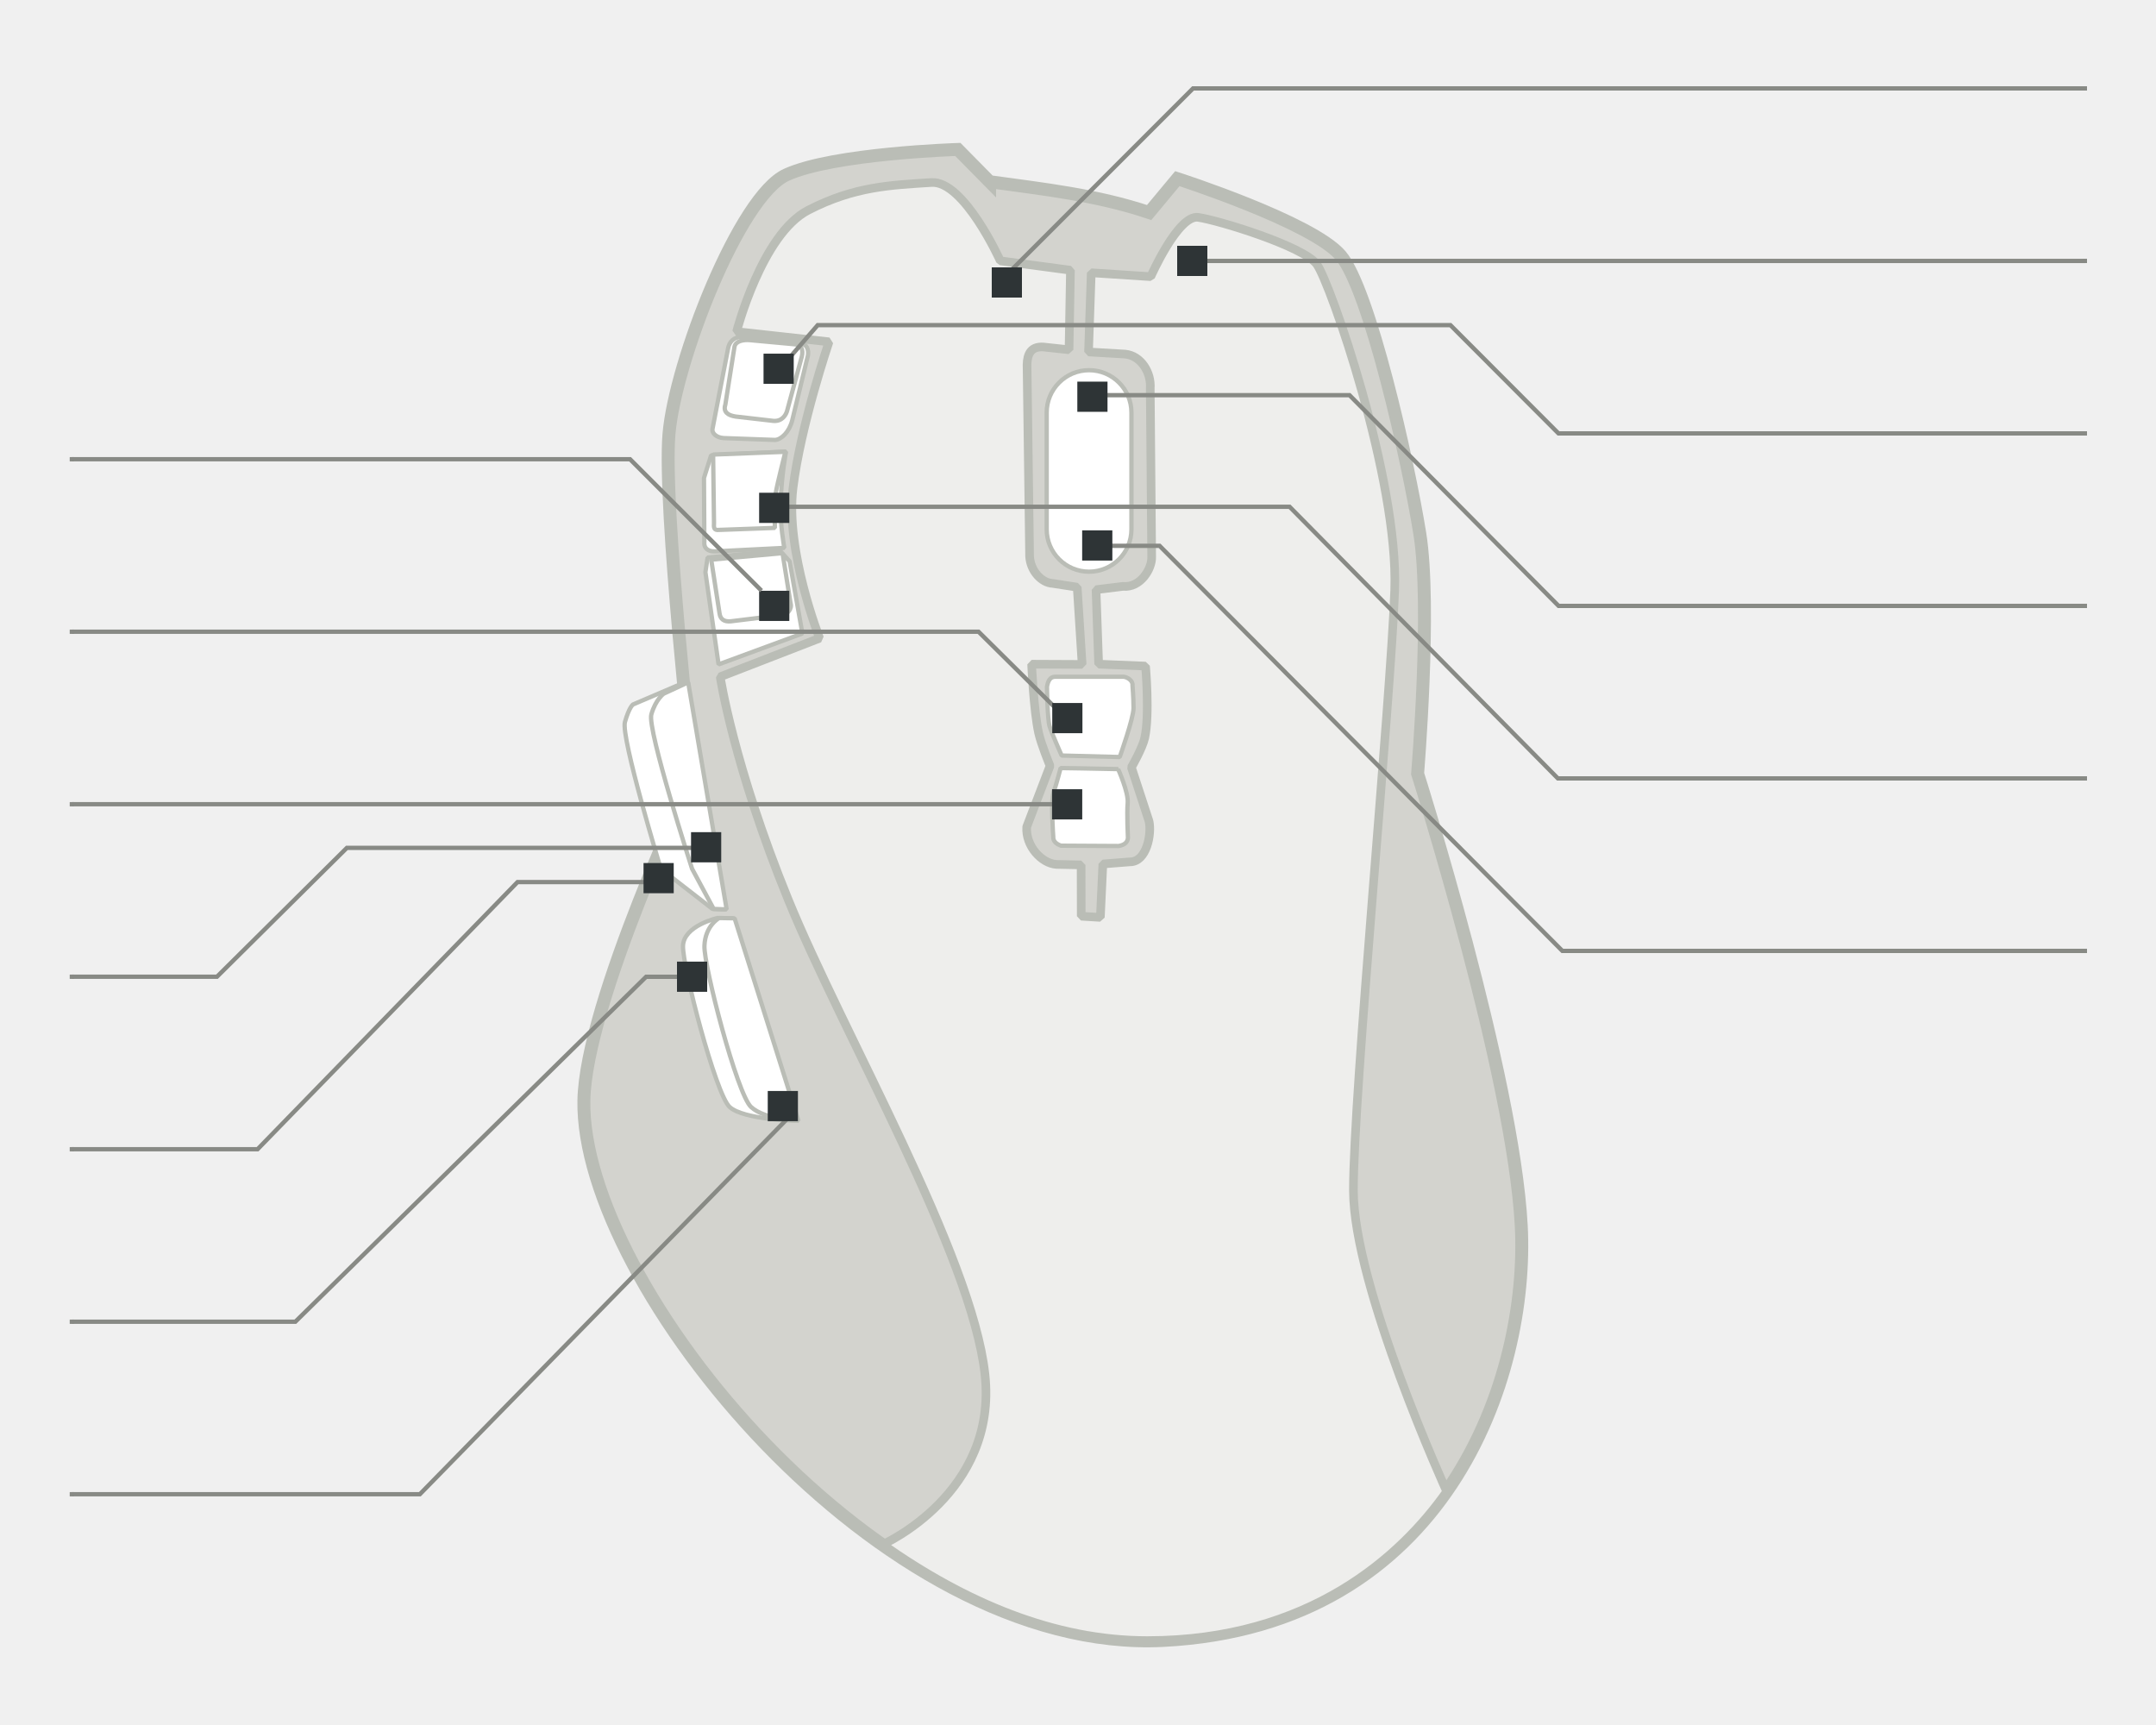
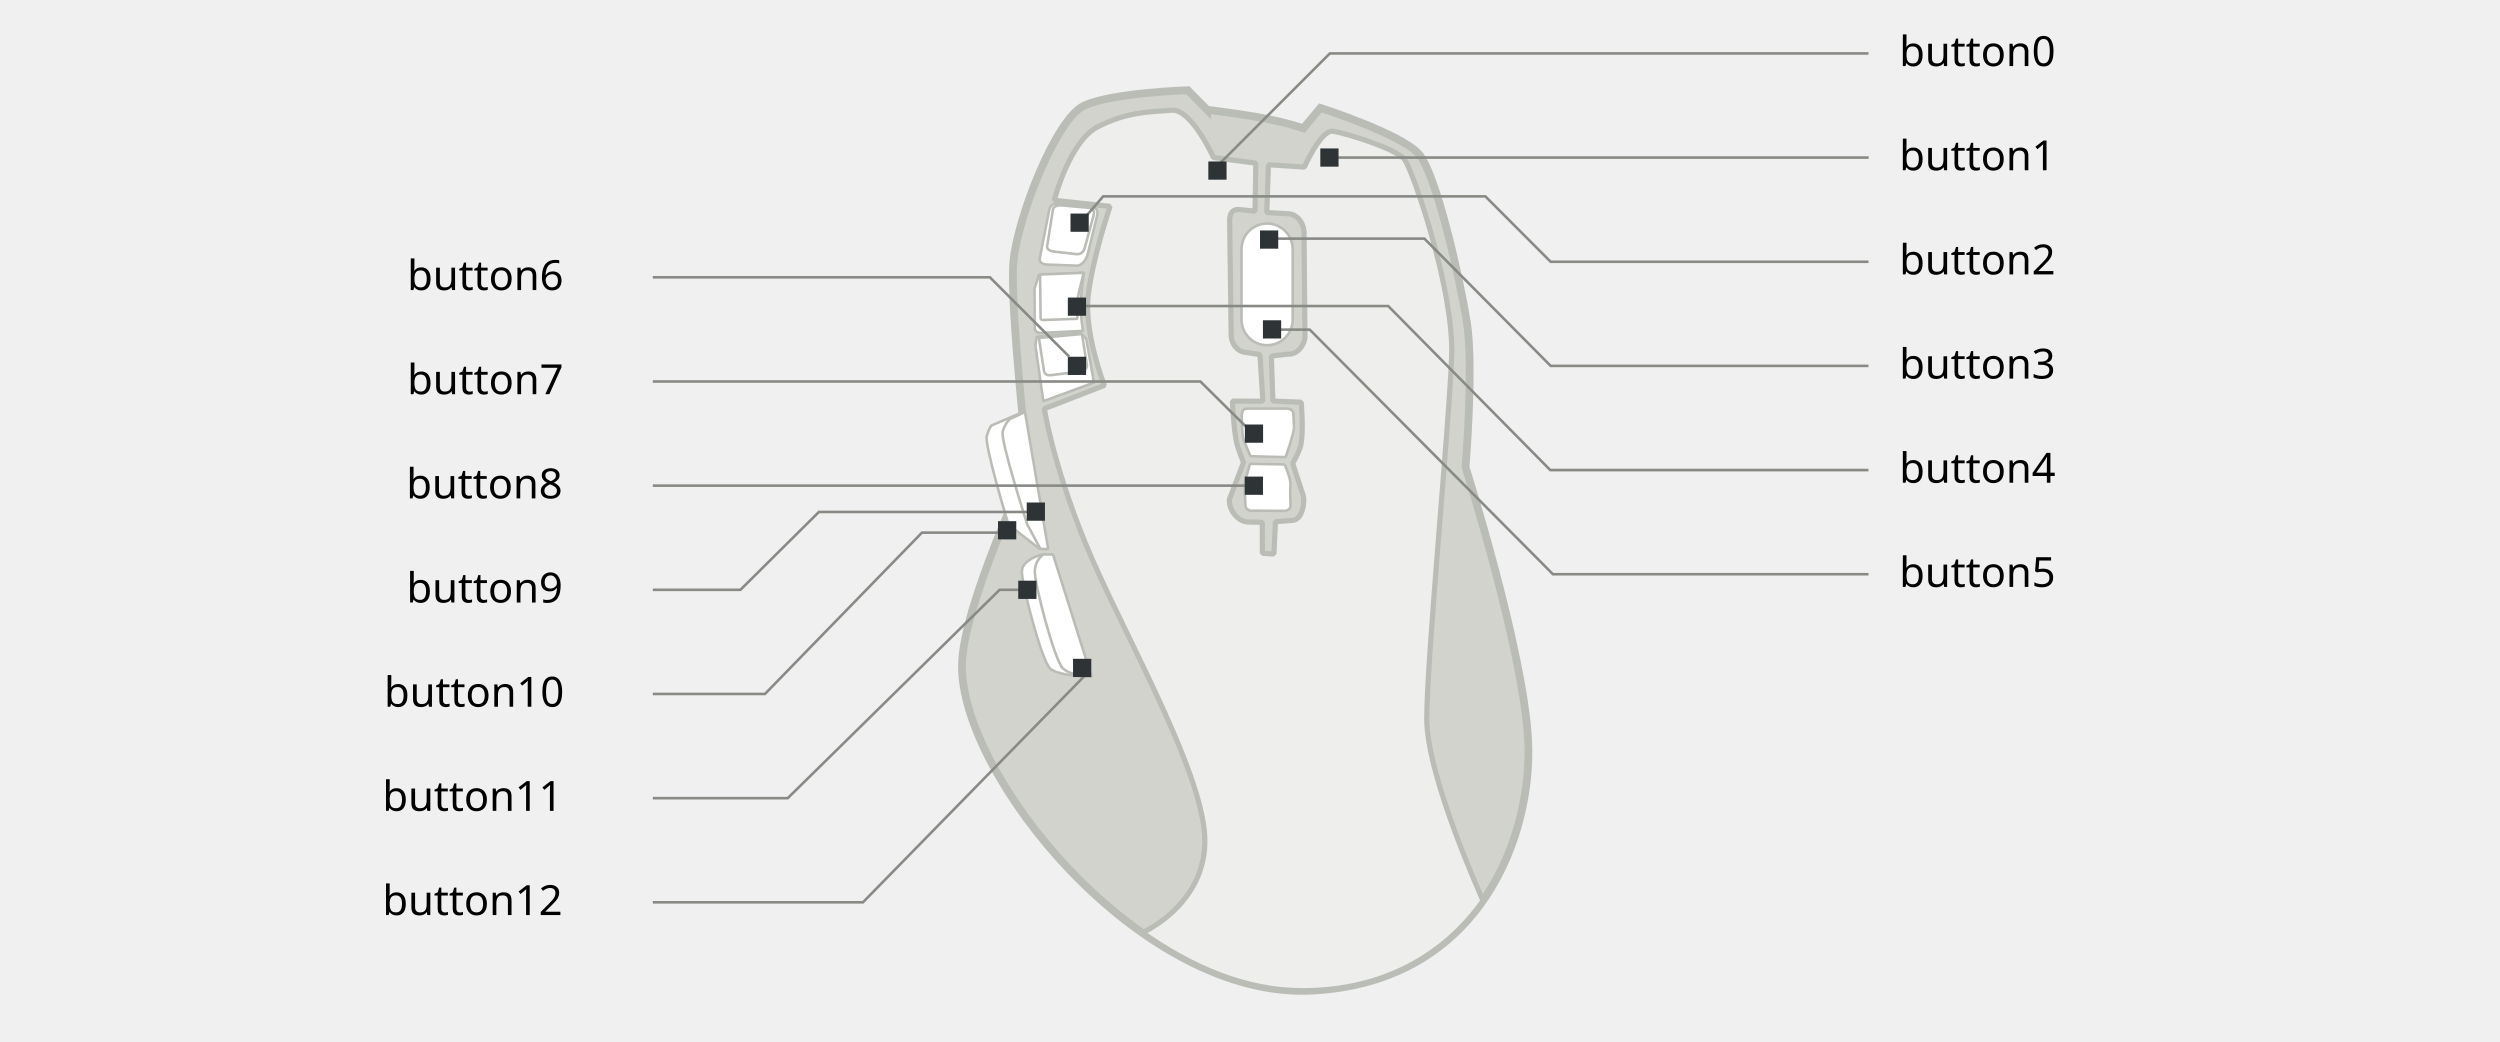
- <svg xmlns="http://www.w3.org/2000/svg" width="500" height="400" viewBox="0 0 500 400" version="1.1" id="svg8">
+ <svg xmlns="http://www.w3.org/2000/svg" width="960" height="400" viewBox="0 0 960 400" version="1.1" id="svg8">
  <defs id="defs2" />
  <g id="layer2" transform="translate(0,-400)" style="display:inline">
-     <g id="g1433" transform="translate(-407.7097)">
+     <g id="g1433" transform="translate(-173.7097)">
      <path id="path1375" d="m 637.213,442.133 -7.369,-7.479 c 0,0 -28.829,0.882 -39.762,5.883 -10.933,5 -25.817,43.444 -27.23,60.107 -1.413,16.663 5.591,79.273 5.591,79.273 0,0 -24.916,52.536 -25.324,75.279 -0.763,42.45 68.621,128.54 134.369,125.196 65.748,-3.344 84.874,-61.252 83.016,-96.183 -1.857,-34.931 -24.035,-104.815 -24.035,-104.815 0,0 3.222,-38.682 0.514,-55.621 -2.708,-16.938 -11.716,-56.806 -18.39,-64.558 -6.674,-7.752 -37.846,-17.789 -37.846,-17.789 l -6.537,7.856 c -12.131,-4.074 -24.556,-5.431 -36.997,-7.151 z" style="color:#000000;overflow:visible;opacity:1;vector-effect:none;fill:#d3d3ce;fill-opacity:1;stroke:#babdb6;stroke-width:3;stroke-linecap:butt;stroke-linejoin:miter;stroke-miterlimit:4;stroke-dasharray:none;stroke-dashoffset:0;stroke-opacity:1;marker:none;marker-start:none;marker-mid:none;marker-end:none;paint-order:normal" />
      <path id="path1382" d="m 612.411,758.143 c 0,0 26.763,-11.805 23.718,-39.472 -3.045,-27.667 -32.981,-79.077 -45.646,-110.12 -12.665,-31.044 -15.749,-51.617 -15.749,-51.617 l 23.051,-8.939 c 0,0 -7.961,-20.182 -6.173,-34.801 1.788,-14.619 8.356,-33.933 8.356,-33.933 l -21.431,-2.362 c 0,0 5.833,-22.589 16.601,-28.152 10.768,-5.563 19.239,-5.815 28.582,-6.427 7.561,-0.495 15.972,18.162 15.972,18.162 l 16.268,2.174 -0.327,18.45 -5.255,-0.565 c -3.674,-0.568 -4.422,1.657 -4.484,3.998 l 0.592,44.467 c 0.179,3.311 2.727,6.153 5.366,6.278 l 5.676,0.872 1.14,17.913 -11.712,-0.053 c 0,0 0.469,10.736 1.625,15.955 0.581,2.624 2.646,7.617 2.646,7.617 l -5.411,14.144 c -0.314,4.45 3.465,8.486 6.871,8.707 l 5.747,0.117 0.023,11.901 4.439,0.272 0.576,-12.389 6.316,-0.495 c 3.864,0 5.051,-6.484 4.395,-9.417 l -4.087,-12.49 c 0,0 2.549,-4.397 3.09,-6.839 1.199,-5.417 0.186,-16.643 0.186,-16.643 l -10.873,-0.448 -0.609,-17.272 6.245,-0.764 c 4.065,0.385 6.78,-4.109 6.663,-6.865 l -0.333,-39.01 c 0.28,-3.637 -2.078,-7.625 -5.837,-7.99 l -8.477,-0.495 0.629,-18.362 13.799,0.9 c 0,0 6.345,-14.402 10.991,-13.75 4.646,0.652 24.415,6.699 27.512,10.87 3.098,4.171 18.994,49.841 18.072,75.555 -0.922,25.714 -9.573,116.684 -9.573,139.144 0,22.461 21.649,69.896 21.649,69.896 -10.482,14.902 -31.787,34.56 -69.457,34.56 -21.635,0 -42.341,-8.877 -61.364,-22.282 z" style="color:#000000;overflow:visible;opacity:1;vector-effect:none;fill:#eeeeec;fill-opacity:1;stroke:#babdb6;stroke-width:2;stroke-linecap:butt;stroke-linejoin:bevel;stroke-miterlimit:4;stroke-dasharray:none;stroke-dashoffset:0;stroke-opacity:1;marker:none;marker-start:none;marker-mid:none;marker-end:none;paint-order:normal" />
      <path style="color:#000000;overflow:visible;opacity:1;vector-effect:none;fill:#ffffff;fill-opacity:1;stroke:#babdb6;stroke-width:1;stroke-linecap:butt;stroke-linejoin:bevel;stroke-miterlimit:4;stroke-dasharray:none;stroke-dashoffset:0;stroke-opacity:1;marker:none;marker-start:none;marker-mid:none;marker-end:none;paint-order:normal" d="m 566.542,558.217 9.41,52.658 -3.014,-0.109 -11.983,-9.309 c 0,0 -9.315,-30.543 -8.315,-34.043 1,-3.5 1.88,-4.059 1.88,-4.059 z" id="path1498" />
      <path id="path1389" d="m 567.309,558.217 8.919,52.658 -3.014,-0.109 -5.006,-9.309 c 0,0 -10.446,-32.296 -9.446,-35.796 1,-3.5 2.868,-4.806 2.868,-4.806 z" style="color:#000000;overflow:visible;opacity:1;vector-effect:none;fill:#ffffff;fill-opacity:1;stroke:#babdb6;stroke-width:1;stroke-linecap:butt;stroke-linejoin:bevel;stroke-miterlimit:4;stroke-dasharray:none;stroke-dashoffset:0;stroke-opacity:1;marker:none;marker-start:none;marker-mid:none;marker-end:none;paint-order:normal" />
      <path style="color:#000000;overflow:visible;opacity:1;vector-effect:none;fill:#ffffff;fill-opacity:1;stroke:#babdb6;stroke-width:1;stroke-linecap:butt;stroke-linejoin:bevel;stroke-miterlimit:4;stroke-dasharray:none;stroke-dashoffset:0;stroke-opacity:1;marker:none;marker-start:none;marker-mid:none;marker-end:none;paint-order:normal" d="m 577.681,612.939 -3.585,-0.062 c 0,0 -7.828,1.76 -7.991,6.457 -0.163,4.696 7.579,34.373 10.801,37.347 3.223,2.975 15.583,3.228 15.583,3.228 z" id="path1500" />
      <path id="path1396" d="m 578.075,612.939 -3.585,-0.062 c 0,0 -3.251,1.76 -3.414,6.457 -0.163,4.696 7.579,34.373 10.801,37.347 3.223,2.975 11.006,3.228 11.006,3.228 z" style="color:#000000;overflow:visible;opacity:1;vector-effect:none;fill:#ffffff;fill-opacity:1;stroke:#babdb6;stroke-width:1;stroke-linecap:butt;stroke-linejoin:bevel;stroke-miterlimit:4;stroke-dasharray:none;stroke-dashoffset:0;stroke-opacity:1;marker:none;marker-start:none;marker-mid:none;marker-end:none;paint-order:normal" />
      <path id="path1398" d="m 571.808,529.289 16.752,-1.617 2.267,2.479 2.966,16.747 -19.439,7.167 -3.053,-21.387 z" style="color:#000000;overflow:visible;opacity:1;vector-effect:none;fill:#ffffff;fill-opacity:1;stroke:#babdb6;stroke-width:1;stroke-linecap:butt;stroke-linejoin:bevel;stroke-miterlimit:4;stroke-dasharray:none;stroke-dashoffset:0;stroke-opacity:1;marker:none;marker-start:none;marker-mid:none;marker-end:none;paint-order:normal" />
      <path id="path1400" d="m 572.647,529.774 1.934,12.464 c 0.174,1.344 1.049,1.977 2.6,1.835 l 12.205,-1.497 c 0.756,-0.105 2.097,-1.305 1.66,-2.699 l -1.855,-11.61 z" style="color:#000000;overflow:visible;opacity:1;vector-effect:none;fill:#ffffff;fill-opacity:1;stroke:#babdb6;stroke-width:1;stroke-linecap:butt;stroke-linejoin:bevel;stroke-miterlimit:4;stroke-dasharray:none;stroke-dashoffset:0;stroke-opacity:1;marker:none;marker-start:none;marker-mid:none;marker-end:none;paint-order:normal" />
      <rect ry="9.827" rx="9.827" y="485.839" x="650.448" height="46.727" width="19.654" id="rect932" style="color:#000000;overflow:visible;opacity:1;vector-effect:none;fill:#ffffff;fill-opacity:1;stroke:#babdb6;stroke-width:1;stroke-linecap:butt;stroke-linejoin:bevel;stroke-miterlimit:4;stroke-dasharray:none;stroke-dashoffset:0;stroke-opacity:1;marker:none;marker-start:none;marker-mid:none;marker-end:none;paint-order:normal" />
      <path id="path1408" d="m 590.006,504.708 c 0,0 -1.035,5.105 -1.282,12.103 -0.163,4.621 0.882,10.235 0.882,10.235 l -16.101,0.81 c -1.343,0.063 -2.622,-0.557 -2.45,-2.195 l -0.087,-14.829 1.661,-5.258 z" style="color:#000000;overflow:visible;opacity:1;vector-effect:none;fill:#ffffff;fill-opacity:1;stroke:#babdb6;stroke-width:1;stroke-linecap:butt;stroke-linejoin:bevel;stroke-miterlimit:4;stroke-dasharray:none;stroke-dashoffset:0;stroke-opacity:1;marker:none;marker-start:none;marker-mid:none;marker-end:none;paint-order:normal" />
      <path id="path1410" d="m 573.09,505.403 0.206,15.859 c -0.071,1.054 -0.053,1.751 1.135,1.615 l 12.985,-0.468 c 0,0 -0.16,-5.932 0.189,-8.061 0.349,-2.129 2.245,-9.584 2.245,-9.584 z" style="color:#000000;overflow:visible;opacity:1;vector-effect:none;fill:#ffffff;fill-opacity:1;stroke:#babdb6;stroke-width:1;stroke-linecap:butt;stroke-linejoin:bevel;stroke-miterlimit:4;stroke-dasharray:none;stroke-dashoffset:0;stroke-opacity:1;marker:none;marker-start:none;marker-mid:none;marker-end:none;paint-order:normal" />
      <path id="path1412" d="m 572.959,499.38 c -0.239,1.106 0.964,2.118 2.592,2.206 l 11.935,0.43 c 1.445,-0.125 3.244,-1.82 3.95,-4.54 l 3.643,-15.043 c 0.179,-1.272 -0.137,-2.719 -1.867,-2.775 l -13.725,-1.458 c -1.446,-0.096 -2.69,1.026 -2.938,2.655 z" style="color:#000000;overflow:visible;opacity:1;vector-effect:none;fill:#ffffff;fill-opacity:1;stroke:#babdb6;stroke-width:1;stroke-linecap:butt;stroke-linejoin:bevel;stroke-miterlimit:4;stroke-dasharray:none;stroke-dashoffset:0;stroke-opacity:1;marker:none;marker-start:none;marker-mid:none;marker-end:none;paint-order:normal" />
      <path id="path1414" d="m 581.622,478.873 c -1.419,-0.125 -3.231,0.151 -3.567,1.462 l -2.132,13.5 c -0.542,1.66 0.551,2.488 2.414,2.759 l 8.732,1.004 c 2.01,0.161 2.982,-1.374 3.249,-2.6 l 3.355,-12.37 c 0.319,-1.421 0.037,-2.704 -1.817,-2.809 z" style="color:#000000;overflow:visible;opacity:1;vector-effect:none;fill:#ffffff;fill-opacity:1;stroke:#babdb6;stroke-width:1;stroke-linecap:butt;stroke-linejoin:bevel;stroke-miterlimit:4;stroke-dasharray:none;stroke-dashoffset:0;stroke-opacity:1;marker:none;marker-start:none;marker-mid:none;marker-end:none;paint-order:normal" />
      <path id="path1416" d="m 667.015,578.343 c 0,0 2.434,5.379 2.217,7.836 -0.218,2.457 0.057,8.125 0.057,8.125 -0.084,0.83 -0.544,1.594 -2.162,1.872 l -13.39,-0.077 c -0.785,-0.29 -1.848,-0.89 -1.762,-2.033 0,0 -0.62,-8.35 0.067,-10.322 0.687,-1.972 1.633,-5.642 1.633,-5.642 0,0 8.04,0.112 13.341,0.24 z" style="color:#000000;overflow:visible;opacity:1;vector-effect:none;fill:#ffffff;fill-opacity:1;stroke:#babdb6;stroke-width:1;stroke-linecap:butt;stroke-linejoin:bevel;stroke-miterlimit:4;stroke-dasharray:none;stroke-dashoffset:0;stroke-opacity:1;marker:none;marker-start:none;marker-mid:none;marker-end:none;paint-order:normal" />
      <path id="path1418" d="m 653.917,575.197 13.467,0.347 c 0,0 3.206,-8.973 3.206,-11.34 0,-2.366 -0.241,-5.298 -0.241,-5.298 0.146,-1.051 -1.208,-1.932 -2.122,-1.983 h -15.769 c -1.305,-0.022 -1.734,1.141 -1.939,2.311 0,0 0.084,7.543 0.608,9.211 0.524,1.667 2.79,6.752 2.79,6.752 z" style="color:#000000;overflow:visible;opacity:1;vector-effect:none;fill:#ffffff;fill-opacity:1;stroke:#babdb6;stroke-width:1;stroke-linecap:butt;stroke-linejoin:bevel;stroke-miterlimit:4;stroke-dasharray:none;stroke-dashoffset:0;stroke-opacity:1;marker:none;marker-start:none;marker-mid:none;marker-end:none;paint-order:normal" />
    </g>
  </g>
  <g id="layer3" style="display:inline">
-     <path style="color:#000000;overflow:visible;opacity:1;vector-effect:none;fill:none;fill-opacity:1;stroke:#888a85;stroke-width:1;stroke-linecap:square;stroke-linejoin:miter;stroke-miterlimit:4;stroke-dasharray:none;stroke-dashoffset:0;stroke-opacity:1;marker:none;marker-start:none;marker-mid:none;marker-end:none;paint-order:normal" d="m 234.687,62.492 41.986,-41.986 H 483" id="path954" />
-     <rect style="color:#000000;overflow:visible;opacity:1;vector-effect:none;fill:#2e3436;fill-opacity:1;stroke:none;stroke-width:2;stroke-linecap:square;stroke-linejoin:miter;stroke-miterlimit:4;stroke-dasharray:none;stroke-dashoffset:0;stroke-opacity:1;marker:none;marker-start:none;marker-mid:none;marker-end:none;paint-order:normal" id="rect952" width="7" height="7" x="230" y="62" />
-     <path id="path958" d="M 275.037,60.506 H 483.056" style="color:#000000;overflow:visible;opacity:1;vector-effect:none;fill:none;fill-opacity:1;stroke:#888a85;stroke-width:1;stroke-linecap:square;stroke-linejoin:miter;stroke-miterlimit:4;stroke-dasharray:none;stroke-dashoffset:0;stroke-opacity:1;marker:none;marker-start:none;marker-mid:none;marker-end:none;paint-order:normal" />
-     <rect y="57" x="273" height="7" width="7" id="rect968" style="color:#000000;overflow:visible;opacity:1;vector-effect:none;fill:#2e3436;fill-opacity:1;stroke:none;stroke-width:2;stroke-linecap:square;stroke-linejoin:miter;stroke-miterlimit:4;stroke-dasharray:none;stroke-dashoffset:0;stroke-opacity:1;marker:none;marker-start:none;marker-mid:none;marker-end:none;paint-order:normal" />
-     <path style="color:#000000;overflow:visible;opacity:1;vector-effect:none;fill:none;fill-opacity:1;stroke:#888a85;stroke-width:1;stroke-linecap:square;stroke-linejoin:miter;stroke-miterlimit:4;stroke-dasharray:none;stroke-dashoffset:0;stroke-opacity:1;marker:none;marker-start:none;marker-mid:none;marker-end:none;paint-order:normal" d="M 483,100.506 H 361.437 L 336.373,75.397 H 189.628 l -8.651,10" id="path960" />
-     <rect style="color:#000000;overflow:visible;opacity:1;vector-effect:none;fill:#2e3436;fill-opacity:1;stroke:none;stroke-width:2;stroke-linecap:square;stroke-linejoin:miter;stroke-miterlimit:4;stroke-dasharray:none;stroke-dashoffset:0;stroke-opacity:1;marker:none;marker-start:none;marker-mid:none;marker-end:none;paint-order:normal" id="rect970" width="7" height="7" x="177.073" y="82.008" />
-     <path id="path962" d="M 482.985,180.506 H 361.295 l -62.225,-62.991 -119.282,-0.004" style="color:#000000;overflow:visible;opacity:1;vector-effect:none;fill:none;fill-opacity:1;stroke:#888a85;stroke-width:1;stroke-linecap:square;stroke-linejoin:miter;stroke-miterlimit:4;stroke-dasharray:none;stroke-dashoffset:0;stroke-opacity:1;marker:none;marker-start:none;marker-mid:none;marker-end:none;paint-order:normal" />
-     <rect y="136.991" x="176.05" height="7" width="7" id="rect972" style="color:#000000;overflow:visible;opacity:1;vector-effect:none;fill:#2e3436;fill-opacity:1;stroke:none;stroke-width:2;stroke-linecap:square;stroke-linejoin:miter;stroke-miterlimit:4;stroke-dasharray:none;stroke-dashoffset:0;stroke-opacity:1;marker:none;marker-start:none;marker-mid:none;marker-end:none;paint-order:normal" />
-     <path style="color:#000000;overflow:visible;opacity:1;vector-effect:none;fill:none;fill-opacity:1;stroke:#888a85;stroke-width:1;stroke-linecap:square;stroke-linejoin:miter;stroke-miterlimit:4;stroke-dasharray:none;stroke-dashoffset:0;stroke-opacity:1;marker:none;marker-start:none;marker-mid:none;marker-end:none;paint-order:normal" d="m 483,220.506 -120.666,0 -93.414,-93.936 h -15.676" id="path964" />
-     <rect style="color:#000000;overflow:visible;opacity:1;vector-effect:none;fill:#2e3436;fill-opacity:1;stroke:none;stroke-width:2;stroke-linecap:square;stroke-linejoin:miter;stroke-miterlimit:4;stroke-dasharray:none;stroke-dashoffset:0;stroke-opacity:1;marker:none;marker-start:none;marker-mid:none;marker-end:none;paint-order:normal" id="rect974" width="7" height="7" x="250.966" y="122.982" />
-     <rect style="color:#000000;overflow:visible;vector-effect:none;fill:#888a85;fill-opacity:1;stroke:none;stroke-linecap:round" id="button0" width="1" height="1" x="483" y="20" />
-     <rect y="60" x="483" height="1" width="1" id="button1" style="color:#000000;overflow:visible;vector-effect:none;fill:#888a85;fill-opacity:1;stroke:none;stroke-linecap:round" />
-     <rect style="color:#000000;overflow:visible;vector-effect:none;fill:#888a85;fill-opacity:1;stroke:none;stroke-linecap:round" id="button2" width="1" height="1" x="483" y="100" />
-     <rect y="140" x="483" height="1" width="1" id="button3" style="color:#000000;overflow:visible;vector-effect:none;fill:#888a85;fill-opacity:1;stroke:none;stroke-linecap:round" />
-     <rect style="color:#000000;overflow:visible;vector-effect:none;fill:#888a85;fill-opacity:1;stroke:none;stroke-linecap:round" id="button4" width="1" height="1" x="483" y="180" />
-     <path id="path1247" d="m 17.169,146.484 h 209.763 l 18.826,18.646" style="color:#000000;overflow:visible;opacity:1;vector-effect:none;fill:none;fill-opacity:1;stroke:#888a85;stroke-width:1;stroke-linecap:square;stroke-linejoin:miter;stroke-miterlimit:4;stroke-dasharray:none;stroke-dashoffset:0;stroke-opacity:1;marker:none;marker-start:none;marker-mid:none;marker-end:none;paint-order:normal" />
-     <rect y="-170.016" x="-251.027" height="7" width="7" id="rect1249" style="color:#000000;overflow:visible;opacity:1;vector-effect:none;fill:#2e3436;fill-opacity:1;stroke:none;stroke-width:2;stroke-linecap:square;stroke-linejoin:miter;stroke-miterlimit:4;stroke-dasharray:none;stroke-dashoffset:0;stroke-opacity:1;marker:none;marker-start:none;marker-mid:none;marker-end:none;paint-order:normal" transform="scale(-1)" />
-     <rect y="-106.99" x="-17.169" height="1" width="1" id="button6" style="color:#000000;overflow:visible;vector-effect:none;fill:#888a85;fill-opacity:1;stroke:none;stroke-linecap:round" transform="scale(-1)" />
-     <path style="color:#000000;overflow:visible;opacity:1;vector-effect:none;fill:none;fill-opacity:1;stroke:#888a85;stroke-width:1;stroke-linecap:square;stroke-linejoin:miter;stroke-miterlimit:4;stroke-dasharray:none;stroke-dashoffset:0;stroke-opacity:1;marker:none;marker-start:none;marker-mid:none;marker-end:none;paint-order:normal" d="M 17.169,186.484 H 246.822" id="path1259" />
-     <rect transform="scale(-1)" style="color:#000000;overflow:visible;opacity:1;vector-effect:none;fill:#2e3436;fill-opacity:1;stroke:none;stroke-width:2;stroke-linecap:square;stroke-linejoin:miter;stroke-miterlimit:4;stroke-dasharray:none;stroke-dashoffset:0;stroke-opacity:1;marker:none;marker-start:none;marker-mid:none;marker-end:none;paint-order:normal" id="rect1261" width="7" height="7" x="-250.983" y="-190.012" />
-     <rect transform="scale(-1)" style="color:#000000;overflow:visible;vector-effect:none;fill:#888a85;fill-opacity:1;stroke:none;stroke-linecap:round" id="button7" width="1" height="1" x="-17.169" y="-146.99" />
-     <path style="color:#000000;overflow:visible;opacity:1;vector-effect:none;fill:none;fill-opacity:1;stroke:#888a85;stroke-width:1;stroke-linecap:square;stroke-linejoin:miter;stroke-miterlimit:4;stroke-dasharray:none;stroke-dashoffset:0;stroke-opacity:1;marker:none;marker-start:none;marker-mid:none;marker-end:none;paint-order:normal" d="m 17.169,226.484 h 33.151 l 30.123,-29.877 81.709,0" id="path1295" />
-     <rect transform="scale(-1)" style="color:#000000;overflow:visible;opacity:1;vector-effect:none;fill:#2e3436;fill-opacity:1;stroke:none;stroke-width:2;stroke-linecap:square;stroke-linejoin:miter;stroke-miterlimit:4;stroke-dasharray:none;stroke-dashoffset:0;stroke-opacity:1;marker:none;marker-start:none;marker-mid:none;marker-end:none;paint-order:normal" id="rect1297" width="7" height="7" x="-167.26" y="-199.965" />
-     <path id="path1299" d="m 17.169,266.484 h 42.567 l 60.285,-61.948 h 31.83" style="color:#000000;overflow:visible;opacity:1;vector-effect:none;fill:none;fill-opacity:1;stroke:#888a85;stroke-width:1;stroke-linecap:square;stroke-linejoin:miter;stroke-miterlimit:4;stroke-dasharray:none;stroke-dashoffset:0;stroke-opacity:1;marker:none;marker-start:none;marker-mid:none;marker-end:none;paint-order:normal" />
-     <rect y="-207.124" x="-156.243" height="7" width="7" id="rect1301" style="color:#000000;overflow:visible;opacity:1;vector-effect:none;fill:#2e3436;fill-opacity:1;stroke:none;stroke-width:2;stroke-linecap:square;stroke-linejoin:miter;stroke-miterlimit:4;stroke-dasharray:none;stroke-dashoffset:0;stroke-opacity:1;marker:none;marker-start:none;marker-mid:none;marker-end:none;paint-order:normal" transform="scale(-1)" />
-     <rect transform="scale(-1)" style="color:#000000;overflow:visible;vector-effect:none;fill:#888a85;fill-opacity:1;stroke:none;stroke-linecap:round" id="button8" width="1" height="1" x="-17.169" y="-186.99" />
-     <rect y="-226.99" x="-17.169" height="1" width="1" id="button9" style="color:#000000;overflow:visible;vector-effect:none;fill:#888a85;fill-opacity:1;stroke:none;stroke-linecap:round" transform="scale(-1)" />
-     <rect style="color:#000000;overflow:visible;opacity:1;vector-effect:none;fill:#2e3436;fill-opacity:1;stroke:none;stroke-width:2;stroke-linecap:square;stroke-linejoin:miter;stroke-miterlimit:4;stroke-dasharray:none;stroke-dashoffset:0;stroke-opacity:1;marker:none;marker-start:none;marker-mid:none;marker-end:none;paint-order:normal" id="rect1435" width="7" height="7" x="176.05" y="114.26" />
-     <path style="color:#000000;overflow:visible;opacity:1;vector-effect:none;fill:none;fill-opacity:1;stroke:#888a85;stroke-width:1;stroke-linecap:square;stroke-linejoin:miter;stroke-miterlimit:4;stroke-dasharray:none;stroke-dashoffset:0;stroke-opacity:1;marker:none;marker-start:none;marker-mid:none;marker-end:none;paint-order:normal" d="m 17.169,106.484 128.942,0 30.123,30.123" id="path1437" />
-     <rect transform="scale(-1)" style="color:#000000;overflow:visible;vector-effect:none;fill:#888a85;fill-opacity:1;stroke:none;stroke-linecap:round" id="button10" width="1" height="1" x="-17.169" y="-266.99" />
-     <path id="path1502" d="M 17.169,306.484 H 68.496 L 149.841,226.497 h 10.853" style="color:#000000;overflow:visible;opacity:1;vector-effect:none;fill:none;fill-opacity:1;stroke:#888a85;stroke-width:1;stroke-linecap:square;stroke-linejoin:miter;stroke-miterlimit:4;stroke-dasharray:none;stroke-dashoffset:0;stroke-opacity:1;marker:none;marker-start:none;marker-mid:none;marker-end:none;paint-order:normal" />
-     <rect y="-229.985" x="-164.003" height="7" width="7" id="rect1504" style="color:#000000;overflow:visible;opacity:1;vector-effect:none;fill:#2e3436;fill-opacity:1;stroke:none;stroke-width:2;stroke-linecap:square;stroke-linejoin:miter;stroke-miterlimit:4;stroke-dasharray:none;stroke-dashoffset:0;stroke-opacity:1;marker:none;marker-start:none;marker-mid:none;marker-end:none;paint-order:normal" transform="scale(-1)" />
-     <path style="color:#000000;overflow:visible;opacity:1;vector-effect:none;fill:none;fill-opacity:1;stroke:#888a85;stroke-width:1;stroke-linecap:square;stroke-linejoin:miter;stroke-miterlimit:4;stroke-dasharray:none;stroke-dashoffset:0;stroke-opacity:1;marker:none;marker-start:none;marker-mid:none;marker-end:none;paint-order:normal" d="m 17.169,346.484 80.201,0 85.698,-87.553" id="path1506" />
-     <rect transform="scale(-1)" style="color:#000000;overflow:visible;opacity:1;vector-effect:none;fill:#2e3436;fill-opacity:1;stroke:none;stroke-width:2;stroke-linecap:square;stroke-linejoin:miter;stroke-miterlimit:4;stroke-dasharray:none;stroke-dashoffset:0;stroke-opacity:1;marker:none;marker-start:none;marker-mid:none;marker-end:none;paint-order:normal" id="rect1508" width="7" height="7" x="-185.05" y="-259.982" />
-     <rect style="color:#000000;overflow:visible;vector-effect:none;fill:#888a85;fill-opacity:1;stroke:none;stroke-linecap:round" id="button5" width="1" height="1" x="483" y="220" />
-     <path style="color:#000000;overflow:visible;opacity:1;vector-effect:none;fill:none;fill-opacity:1;stroke:#888a85;stroke-width:1;stroke-linecap:square;stroke-linejoin:miter;stroke-miterlimit:4;stroke-dasharray:none;stroke-dashoffset:0;stroke-opacity:1;marker:none;marker-start:none;marker-mid:none;marker-end:none;paint-order:normal" d="M 482.985,140.506 H 361.459 l -48.49,-48.866 -60.329,-0.004" id="path1512" />
-     <rect y="88.494" x="249.843" height="7" width="7" id="rect1514" style="color:#000000;overflow:visible;opacity:1;vector-effect:none;fill:#2e3436;fill-opacity:1;stroke:none;stroke-width:2;stroke-linecap:square;stroke-linejoin:miter;stroke-miterlimit:4;stroke-dasharray:none;stroke-dashoffset:0;stroke-opacity:1;marker:none;marker-start:none;marker-mid:none;marker-end:none;paint-order:normal" />
-     <rect y="-306.99" x="-17.169" height="1" width="1" id="button11" style="color:#000000;overflow:visible;vector-effect:none;fill:#888a85;fill-opacity:1;stroke:none;stroke-linecap:round" transform="scale(-1)" />
-     <rect transform="scale(-1)" style="color:#000000;overflow:visible;vector-effect:none;fill:#888a85;fill-opacity:1;stroke:none;stroke-linecap:round" id="button12" width="1" height="1" x="-17.169" y="-346.99" />
+     <path style="color:#000000;overflow:visible;opacity:1;vector-effect:none;fill:none;fill-opacity:1;stroke:#888a85;stroke-width:1;stroke-linecap:square;stroke-linejoin:miter;stroke-miterlimit:4;stroke-dasharray:none;stroke-dashoffset:0;stroke-opacity:1;marker:none;marker-start:none;marker-mid:none;marker-end:none;paint-order:normal" d="m 468.687,62.492 41.986,-41.986 H 717" id="path954" />
+     <rect style="color:#000000;overflow:visible;opacity:1;vector-effect:none;fill:#2e3436;fill-opacity:1;stroke:none;stroke-width:2;stroke-linecap:square;stroke-linejoin:miter;stroke-miterlimit:4;stroke-dasharray:none;stroke-dashoffset:0;stroke-opacity:1;marker:none;marker-start:none;marker-mid:none;marker-end:none;paint-order:normal" id="rect952" width="7" height="7" x="464" y="62" />
+     <path id="path958" d="M 509.037,60.506 H 717.056" style="color:#000000;overflow:visible;opacity:1;vector-effect:none;fill:none;fill-opacity:1;stroke:#888a85;stroke-width:1;stroke-linecap:square;stroke-linejoin:miter;stroke-miterlimit:4;stroke-dasharray:none;stroke-dashoffset:0;stroke-opacity:1;marker:none;marker-start:none;marker-mid:none;marker-end:none;paint-order:normal" />
+     <rect y="57" x="507" height="7" width="7" id="rect968" style="color:#000000;overflow:visible;opacity:1;vector-effect:none;fill:#2e3436;fill-opacity:1;stroke:none;stroke-width:2;stroke-linecap:square;stroke-linejoin:miter;stroke-miterlimit:4;stroke-dasharray:none;stroke-dashoffset:0;stroke-opacity:1;marker:none;marker-start:none;marker-mid:none;marker-end:none;paint-order:normal" />
+     <path style="color:#000000;overflow:visible;opacity:1;vector-effect:none;fill:none;fill-opacity:1;stroke:#888a85;stroke-width:1;stroke-linecap:square;stroke-linejoin:miter;stroke-miterlimit:4;stroke-dasharray:none;stroke-dashoffset:0;stroke-opacity:1;marker:none;marker-start:none;marker-mid:none;marker-end:none;paint-order:normal" d="M 717,100.506 H 595.437 L 570.373,75.397 H 423.628 l -8.651,10" id="path960" />
+     <rect style="color:#000000;overflow:visible;opacity:1;vector-effect:none;fill:#2e3436;fill-opacity:1;stroke:none;stroke-width:2;stroke-linecap:square;stroke-linejoin:miter;stroke-miterlimit:4;stroke-dasharray:none;stroke-dashoffset:0;stroke-opacity:1;marker:none;marker-start:none;marker-mid:none;marker-end:none;paint-order:normal" id="rect970" width="7" height="7" x="411.073" y="82.008" />
+     <path id="path962" d="M 716.985,180.506 H 595.295 l -62.225,-62.991 -119.282,-0.004" style="color:#000000;overflow:visible;opacity:1;vector-effect:none;fill:none;fill-opacity:1;stroke:#888a85;stroke-width:1;stroke-linecap:square;stroke-linejoin:miter;stroke-miterlimit:4;stroke-dasharray:none;stroke-dashoffset:0;stroke-opacity:1;marker:none;marker-start:none;marker-mid:none;marker-end:none;paint-order:normal" />
+     <rect y="136.991" x="410.05" height="7" width="7" id="rect972" style="color:#000000;overflow:visible;opacity:1;vector-effect:none;fill:#2e3436;fill-opacity:1;stroke:none;stroke-width:2;stroke-linecap:square;stroke-linejoin:miter;stroke-miterlimit:4;stroke-dasharray:none;stroke-dashoffset:0;stroke-opacity:1;marker:none;marker-start:none;marker-mid:none;marker-end:none;paint-order:normal" />
+     <path style="color:#000000;overflow:visible;opacity:1;vector-effect:none;fill:none;fill-opacity:1;stroke:#888a85;stroke-width:1;stroke-linecap:square;stroke-linejoin:miter;stroke-miterlimit:4;stroke-dasharray:none;stroke-dashoffset:0;stroke-opacity:1;marker:none;marker-start:none;marker-mid:none;marker-end:none;paint-order:normal" d="M 717,220.506 H 596.334 l -93.414,-93.936 h -15.676" id="path964" />
+     <rect style="color:#000000;overflow:visible;opacity:1;vector-effect:none;fill:#2e3436;fill-opacity:1;stroke:none;stroke-width:2;stroke-linecap:square;stroke-linejoin:miter;stroke-miterlimit:4;stroke-dasharray:none;stroke-dashoffset:0;stroke-opacity:1;marker:none;marker-start:none;marker-mid:none;marker-end:none;paint-order:normal" id="rect974" width="7" height="7" x="484.966" y="122.982" />
+     <path id="path1247" d="m 251.169,146.484 h 209.763 l 18.826,18.646" style="color:#000000;overflow:visible;opacity:1;vector-effect:none;fill:none;fill-opacity:1;stroke:#888a85;stroke-width:1;stroke-linecap:square;stroke-linejoin:miter;stroke-miterlimit:4;stroke-dasharray:none;stroke-dashoffset:0;stroke-opacity:1;marker:none;marker-start:none;marker-mid:none;marker-end:none;paint-order:normal" />
+     <rect y="-170.016" x="-485.027" height="7" width="7" id="rect1249" style="color:#000000;overflow:visible;opacity:1;vector-effect:none;fill:#2e3436;fill-opacity:1;stroke:none;stroke-width:2;stroke-linecap:square;stroke-linejoin:miter;stroke-miterlimit:4;stroke-dasharray:none;stroke-dashoffset:0;stroke-opacity:1;marker:none;marker-start:none;marker-mid:none;marker-end:none;paint-order:normal" transform="scale(-1)" />
+     <path style="color:#000000;overflow:visible;opacity:1;vector-effect:none;fill:none;fill-opacity:1;stroke:#888a85;stroke-width:1;stroke-linecap:square;stroke-linejoin:miter;stroke-miterlimit:4;stroke-dasharray:none;stroke-dashoffset:0;stroke-opacity:1;marker:none;marker-start:none;marker-mid:none;marker-end:none;paint-order:normal" d="M 251.169,186.484 H 480.822" id="path1259" />
+     <rect transform="scale(-1)" style="color:#000000;overflow:visible;opacity:1;vector-effect:none;fill:#2e3436;fill-opacity:1;stroke:none;stroke-width:2;stroke-linecap:square;stroke-linejoin:miter;stroke-miterlimit:4;stroke-dasharray:none;stroke-dashoffset:0;stroke-opacity:1;marker:none;marker-start:none;marker-mid:none;marker-end:none;paint-order:normal" id="rect1261" width="7" height="7" x="-484.983" y="-190.012" />
+     <path style="color:#000000;overflow:visible;opacity:1;vector-effect:none;fill:none;fill-opacity:1;stroke:#888a85;stroke-width:1;stroke-linecap:square;stroke-linejoin:miter;stroke-miterlimit:4;stroke-dasharray:none;stroke-dashoffset:0;stroke-opacity:1;marker:none;marker-start:none;marker-mid:none;marker-end:none;paint-order:normal" d="m 251.169,226.484 h 33.151 l 30.123,-29.877 h 81.709" id="path1295" />
+     <rect transform="scale(-1)" style="color:#000000;overflow:visible;opacity:1;vector-effect:none;fill:#2e3436;fill-opacity:1;stroke:none;stroke-width:2;stroke-linecap:square;stroke-linejoin:miter;stroke-miterlimit:4;stroke-dasharray:none;stroke-dashoffset:0;stroke-opacity:1;marker:none;marker-start:none;marker-mid:none;marker-end:none;paint-order:normal" id="rect1297" width="7" height="7" x="-401.26" y="-199.965" />
+     <path id="path1299" d="m 251.169,266.484 h 42.567 l 60.285,-61.948 h 31.83" style="color:#000000;overflow:visible;opacity:1;vector-effect:none;fill:none;fill-opacity:1;stroke:#888a85;stroke-width:1;stroke-linecap:square;stroke-linejoin:miter;stroke-miterlimit:4;stroke-dasharray:none;stroke-dashoffset:0;stroke-opacity:1;marker:none;marker-start:none;marker-mid:none;marker-end:none;paint-order:normal" />
+     <rect y="-207.124" x="-390.243" height="7" width="7" id="rect1301" style="color:#000000;overflow:visible;opacity:1;vector-effect:none;fill:#2e3436;fill-opacity:1;stroke:none;stroke-width:2;stroke-linecap:square;stroke-linejoin:miter;stroke-miterlimit:4;stroke-dasharray:none;stroke-dashoffset:0;stroke-opacity:1;marker:none;marker-start:none;marker-mid:none;marker-end:none;paint-order:normal" transform="scale(-1)" />
+     <rect style="color:#000000;overflow:visible;opacity:1;vector-effect:none;fill:#2e3436;fill-opacity:1;stroke:none;stroke-width:2;stroke-linecap:square;stroke-linejoin:miter;stroke-miterlimit:4;stroke-dasharray:none;stroke-dashoffset:0;stroke-opacity:1;marker:none;marker-start:none;marker-mid:none;marker-end:none;paint-order:normal" id="rect1435" width="7" height="7" x="410.05" y="114.26" />
+     <path style="color:#000000;overflow:visible;opacity:1;vector-effect:none;fill:none;fill-opacity:1;stroke:#888a85;stroke-width:1;stroke-linecap:square;stroke-linejoin:miter;stroke-miterlimit:4;stroke-dasharray:none;stroke-dashoffset:0;stroke-opacity:1;marker:none;marker-start:none;marker-mid:none;marker-end:none;paint-order:normal" d="m 251.169,106.484 h 128.942 l 30.123,30.123" id="path1437" />
+     <path id="path1502" d="m 251.169,306.484 h 51.327 l 81.344,-79.987 h 10.853" style="color:#000000;overflow:visible;opacity:1;vector-effect:none;fill:none;fill-opacity:1;stroke:#888a85;stroke-width:1;stroke-linecap:square;stroke-linejoin:miter;stroke-miterlimit:4;stroke-dasharray:none;stroke-dashoffset:0;stroke-opacity:1;marker:none;marker-start:none;marker-mid:none;marker-end:none;paint-order:normal" />
+     <rect y="-229.985" x="-398.003" height="7" width="7" id="rect1504" style="color:#000000;overflow:visible;opacity:1;vector-effect:none;fill:#2e3436;fill-opacity:1;stroke:none;stroke-width:2;stroke-linecap:square;stroke-linejoin:miter;stroke-miterlimit:4;stroke-dasharray:none;stroke-dashoffset:0;stroke-opacity:1;marker:none;marker-start:none;marker-mid:none;marker-end:none;paint-order:normal" transform="scale(-1)" />
+     <path style="color:#000000;overflow:visible;opacity:1;vector-effect:none;fill:none;fill-opacity:1;stroke:#888a85;stroke-width:1;stroke-linecap:square;stroke-linejoin:miter;stroke-miterlimit:4;stroke-dasharray:none;stroke-dashoffset:0;stroke-opacity:1;marker:none;marker-start:none;marker-mid:none;marker-end:none;paint-order:normal" d="m 251.169,346.484 h 80.201 l 85.698,-87.553" id="path1506" />
+     <rect transform="scale(-1)" style="color:#000000;overflow:visible;opacity:1;vector-effect:none;fill:#2e3436;fill-opacity:1;stroke:none;stroke-width:2;stroke-linecap:square;stroke-linejoin:miter;stroke-miterlimit:4;stroke-dasharray:none;stroke-dashoffset:0;stroke-opacity:1;marker:none;marker-start:none;marker-mid:none;marker-end:none;paint-order:normal" id="rect1508" width="7" height="7" x="-419.05" y="-259.982" />
+     <path style="color:#000000;overflow:visible;opacity:1;vector-effect:none;fill:none;fill-opacity:1;stroke:#888a85;stroke-width:1;stroke-linecap:square;stroke-linejoin:miter;stroke-miterlimit:4;stroke-dasharray:none;stroke-dashoffset:0;stroke-opacity:1;marker:none;marker-start:none;marker-mid:none;marker-end:none;paint-order:normal" d="M 716.985,140.506 H 595.459 l -48.49,-48.866 -60.329,-0.004" id="path1512" />
+     <rect y="88.494" x="483.843" height="7" width="7" id="rect1514" style="color:#000000;overflow:visible;opacity:1;vector-effect:none;fill:#2e3436;fill-opacity:1;stroke:none;stroke-width:2;stroke-linecap:square;stroke-linejoin:miter;stroke-miterlimit:4;stroke-dasharray:none;stroke-dashoffset:0;stroke-opacity:1;marker:none;marker-start:none;marker-mid:none;marker-end:none;paint-order:normal" />
+     <text xml:space="preserve" style="color:#000000;font-style:normal;font-variant:normal;font-weight:normal;font-stretch:normal;font-size:16px;line-height:25px;font-family:Cantarell;-inkscape-font-specification:'Cantarell, Normal';font-variant-ligatures:normal;font-variant-caps:normal;font-variant-numeric:normal;font-feature-settings:normal;text-align:start;text-decoration:none;text-decoration-line:none;letter-spacing:0px;word-spacing:0px;writing-mode:lr-tb;text-anchor:start;overflow:visible;fill:#000000;stroke:none;stroke-width:1px;stroke-linecap:butt;stroke-linejoin:miter;stroke-opacity:1" x="729.333" y="25.373" id="button0">
+       <tspan id="tspan1754" x="729.333" y="25.373">button0</tspan>
+     </text>
+     <text id="button1" y="65.373" x="729.333" style="color:#000000;font-style:normal;font-variant:normal;font-weight:normal;font-stretch:normal;font-size:16px;line-height:25px;font-family:Cantarell;-inkscape-font-specification:'Cantarell, Normal';font-variant-ligatures:normal;font-variant-caps:normal;font-variant-numeric:normal;font-feature-settings:normal;text-align:start;text-decoration:none;text-decoration-line:none;letter-spacing:0px;word-spacing:0px;writing-mode:lr-tb;text-anchor:start;overflow:visible;fill:#000000;stroke:none;stroke-width:1px;stroke-linecap:butt;stroke-linejoin:miter;stroke-opacity:1" xml:space="preserve">
+       <tspan y="65.373" x="729.333" id="tspan1758">button1</tspan>
+     </text>
+     <text xml:space="preserve" style="color:#000000;font-style:normal;font-variant:normal;font-weight:normal;font-stretch:normal;font-size:16px;line-height:25px;font-family:Cantarell;-inkscape-font-specification:'Cantarell, Normal';font-variant-ligatures:normal;font-variant-caps:normal;font-variant-numeric:normal;font-feature-settings:normal;text-align:start;text-decoration:none;text-decoration-line:none;letter-spacing:0px;word-spacing:0px;writing-mode:lr-tb;text-anchor:start;overflow:visible;fill:#000000;stroke:none;stroke-width:1px;stroke-linecap:butt;stroke-linejoin:miter;stroke-opacity:1" x="729.333" y="105.373" id="text1764">
+       <tspan id="tspan1762" x="729.333" y="105.373">button2</tspan>
+     </text>
+     <text id="button3" y="145.373" x="729.333" style="color:#000000;font-style:normal;font-variant:normal;font-weight:normal;font-stretch:normal;font-size:16px;line-height:25px;font-family:Cantarell;-inkscape-font-specification:'Cantarell, Normal';font-variant-ligatures:normal;font-variant-caps:normal;font-variant-numeric:normal;font-feature-settings:normal;text-align:start;text-decoration:none;text-decoration-line:none;letter-spacing:0px;word-spacing:0px;writing-mode:lr-tb;text-anchor:start;overflow:visible;fill:#000000;stroke:none;stroke-width:1px;stroke-linecap:butt;stroke-linejoin:miter;stroke-opacity:1" xml:space="preserve">
+       <tspan y="145.373" x="729.333" id="tspan1766">button3</tspan>
+     </text>
+     <text xml:space="preserve" style="color:#000000;font-style:normal;font-variant:normal;font-weight:normal;font-stretch:normal;font-size:16px;line-height:25px;font-family:Cantarell;-inkscape-font-specification:'Cantarell, Normal';font-variant-ligatures:normal;font-variant-caps:normal;font-variant-numeric:normal;font-feature-settings:normal;text-align:start;text-decoration:none;text-decoration-line:none;letter-spacing:0px;word-spacing:0px;writing-mode:lr-tb;text-anchor:start;overflow:visible;fill:#000000;stroke:none;stroke-width:1px;stroke-linecap:butt;stroke-linejoin:miter;stroke-opacity:1" x="729.333" y="185.373" id="text1772">
+       <tspan id="tspan1770" x="729.333" y="185.373">button4</tspan>
+     </text>
+     <text id="button5" y="225.373" x="729.333" style="color:#000000;font-style:normal;font-variant:normal;font-weight:normal;font-stretch:normal;font-size:16px;line-height:25px;font-family:Cantarell;-inkscape-font-specification:'Cantarell, Normal';font-variant-ligatures:normal;font-variant-caps:normal;font-variant-numeric:normal;font-feature-settings:normal;text-align:start;text-decoration:none;text-decoration-line:none;letter-spacing:0px;word-spacing:0px;writing-mode:lr-tb;text-anchor:start;overflow:visible;fill:#000000;stroke:none;stroke-width:1px;stroke-linecap:butt;stroke-linejoin:miter;stroke-opacity:1" xml:space="preserve">
+       <tspan y="225.373" x="729.333" id="tspan1774">button5</tspan>
+     </text>
+     <text id="button6" y="111.373" x="237.176" style="color:#000000;font-style:normal;font-variant:normal;font-weight:normal;font-stretch:normal;font-size:16px;line-height:25px;font-family:Cantarell;-inkscape-font-specification:'Cantarell, Normal';font-variant-ligatures:normal;font-variant-caps:normal;font-variant-numeric:normal;font-feature-settings:normal;text-align:end;text-decoration:none;text-decoration-line:none;letter-spacing:0px;word-spacing:0px;writing-mode:lr-tb;text-anchor:end;overflow:visible;fill:#000000;stroke:none;stroke-width:1px;stroke-linecap:butt;stroke-linejoin:miter;stroke-opacity:1" xml:space="preserve">
+       <tspan y="111.373" x="237.176" id="tspan1778">button6</tspan>
+     </text>
+     <text xml:space="preserve" style="color:#000000;font-style:normal;font-variant:normal;font-weight:normal;font-stretch:normal;font-size:16px;line-height:25px;font-family:Cantarell;-inkscape-font-specification:'Cantarell, Normal';font-variant-ligatures:normal;font-variant-caps:normal;font-variant-numeric:normal;font-feature-settings:normal;text-align:end;text-decoration:none;text-decoration-line:none;letter-spacing:0px;word-spacing:0px;writing-mode:lr-tb;text-anchor:end;overflow:visible;fill:#000000;stroke:none;stroke-width:1px;stroke-linecap:butt;stroke-linejoin:miter;stroke-opacity:1" x="237.176" y="151.373" id="button7">
+       <tspan id="tspan1782" x="237.176" y="151.373">button7</tspan>
+     </text>
+     <text id="button8" y="191.373" x="236.84" style="color:#000000;font-style:normal;font-variant:normal;font-weight:normal;font-stretch:normal;font-size:16px;line-height:25px;font-family:Cantarell;-inkscape-font-specification:'Cantarell, Normal';font-variant-ligatures:normal;font-variant-caps:normal;font-variant-numeric:normal;font-feature-settings:normal;text-align:end;text-decoration:none;text-decoration-line:none;letter-spacing:0px;word-spacing:0px;writing-mode:lr-tb;text-anchor:end;overflow:visible;fill:#000000;stroke:none;stroke-width:1px;stroke-linecap:butt;stroke-linejoin:miter;stroke-opacity:1" xml:space="preserve">
+       <tspan y="191.373" x="236.84" id="tspan1786">button8</tspan>
+     </text>
+     <text xml:space="preserve" style="color:#000000;font-style:normal;font-variant:normal;font-weight:normal;font-stretch:normal;font-size:16px;line-height:25px;font-family:Cantarell;-inkscape-font-specification:'Cantarell, Normal';font-variant-ligatures:normal;font-variant-caps:normal;font-variant-numeric:normal;font-feature-settings:normal;text-align:end;text-decoration:none;text-decoration-line:none;letter-spacing:0px;word-spacing:0px;writing-mode:lr-tb;text-anchor:end;overflow:visible;fill:#000000;stroke:none;stroke-width:1px;stroke-linecap:butt;stroke-linejoin:miter;stroke-opacity:1" x="236.92" y="231.373" id="button9">
+       <tspan id="tspan1790" x="236.92" y="231.373">button9</tspan>
+     </text>
+     <text id="button10" y="271.373" x="237.448" style="color:#000000;font-style:normal;font-variant:normal;font-weight:normal;font-stretch:normal;font-size:16px;line-height:25px;font-family:Cantarell;-inkscape-font-specification:'Cantarell, Normal';font-variant-ligatures:normal;font-variant-caps:normal;font-variant-numeric:normal;font-feature-settings:normal;text-align:end;text-decoration:none;text-decoration-line:none;letter-spacing:0px;word-spacing:0px;writing-mode:lr-tb;text-anchor:end;overflow:visible;fill:#000000;stroke:none;stroke-width:1px;stroke-linecap:butt;stroke-linejoin:miter;stroke-opacity:1" xml:space="preserve">
+       <tspan y="271.373" x="237.448" id="tspan1794">button10</tspan>
+     </text>
+     <text xml:space="preserve" style="color:#000000;font-style:normal;font-variant:normal;font-weight:normal;font-stretch:normal;font-size:16px;line-height:25px;font-family:Cantarell;-inkscape-font-specification:'Cantarell, Normal';font-variant-ligatures:normal;font-variant-caps:normal;font-variant-numeric:normal;font-feature-settings:normal;text-align:end;text-decoration:none;text-decoration-line:none;letter-spacing:0px;word-spacing:0px;writing-mode:lr-tb;text-anchor:end;overflow:visible;fill:#000000;stroke:none;stroke-width:1px;stroke-linecap:butt;stroke-linejoin:miter;stroke-opacity:1" x="236.824" y="311.373" id="button11">
+       <tspan id="tspan1798" x="236.824" y="311.373">button11</tspan>
+     </text>
+     <text id="button12" y="351.373" x="236.824" style="color:#000000;font-style:normal;font-variant:normal;font-weight:normal;font-stretch:normal;font-size:16px;line-height:25px;font-family:Cantarell;-inkscape-font-specification:'Cantarell, Normal';font-variant-ligatures:normal;font-variant-caps:normal;font-variant-numeric:normal;font-feature-settings:normal;text-align:end;text-decoration:none;text-decoration-line:none;letter-spacing:0px;word-spacing:0px;writing-mode:lr-tb;text-anchor:end;overflow:visible;fill:#000000;stroke:none;stroke-width:1px;stroke-linecap:butt;stroke-linejoin:miter;stroke-opacity:1" xml:space="preserve">
+       <tspan y="351.373" x="236.824" id="tspan1802">button12</tspan>
+     </text>
  </g>
  <g id="layer1" style="display:inline" />
</svg>
